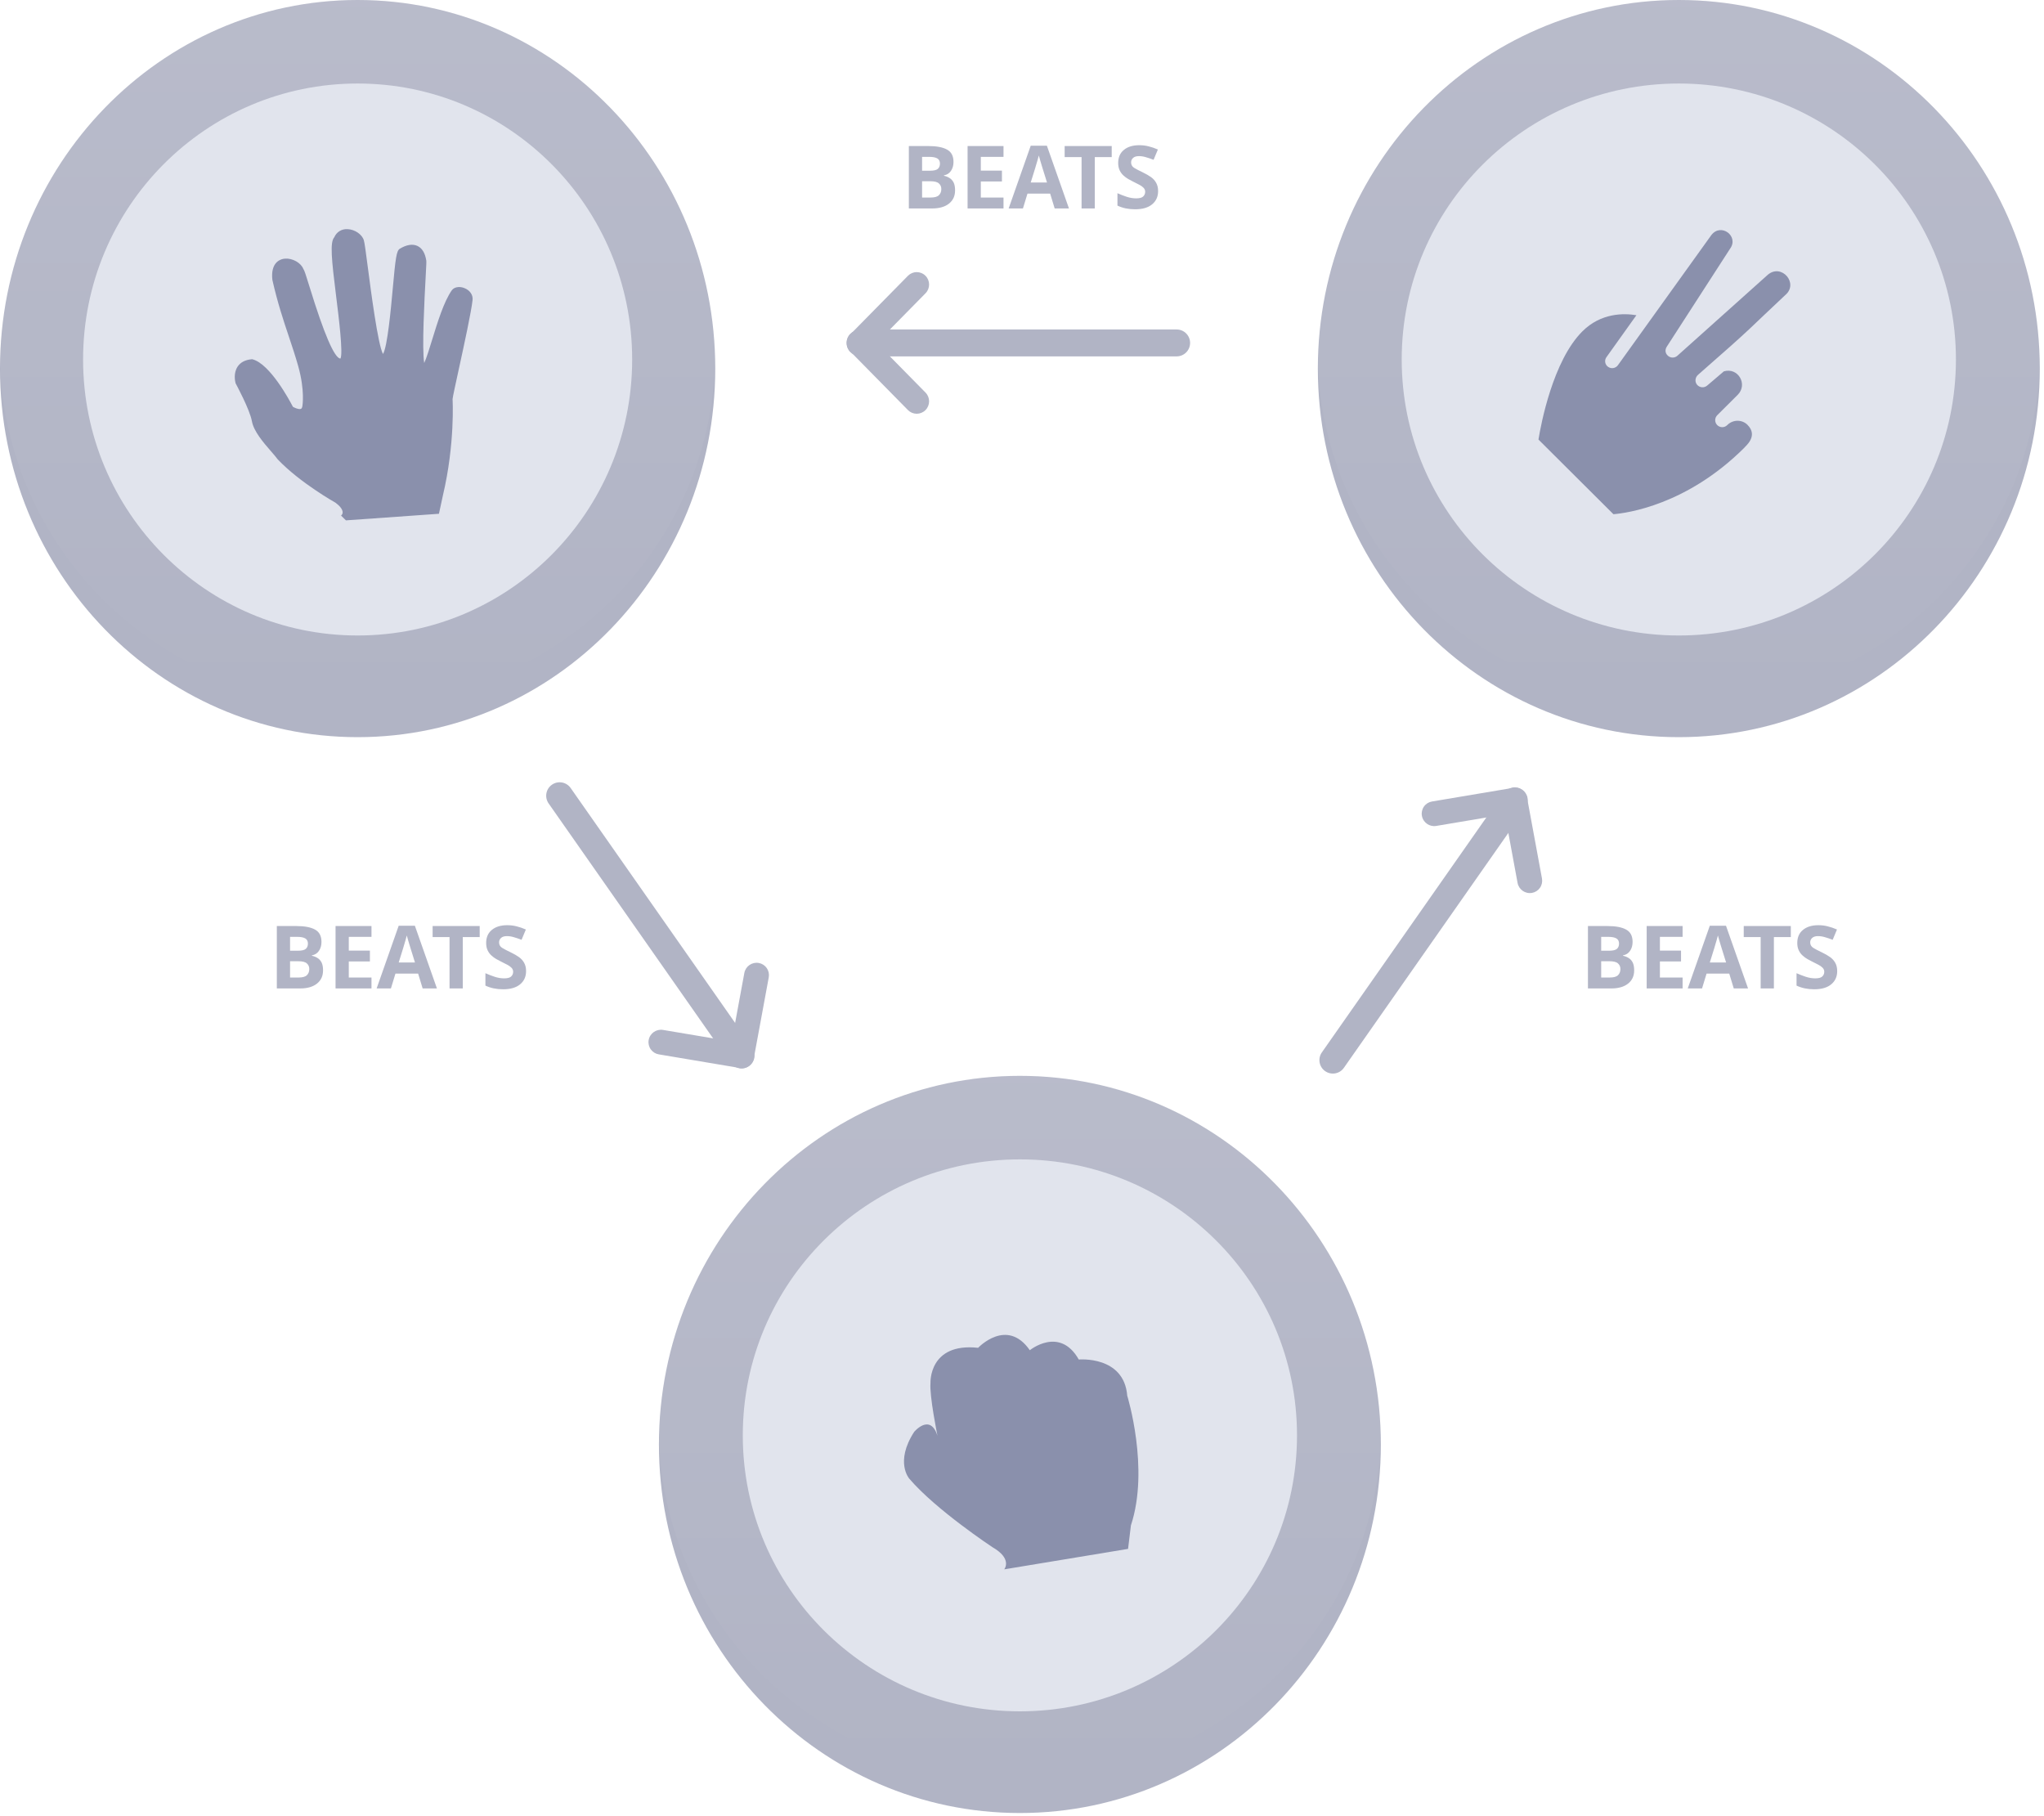
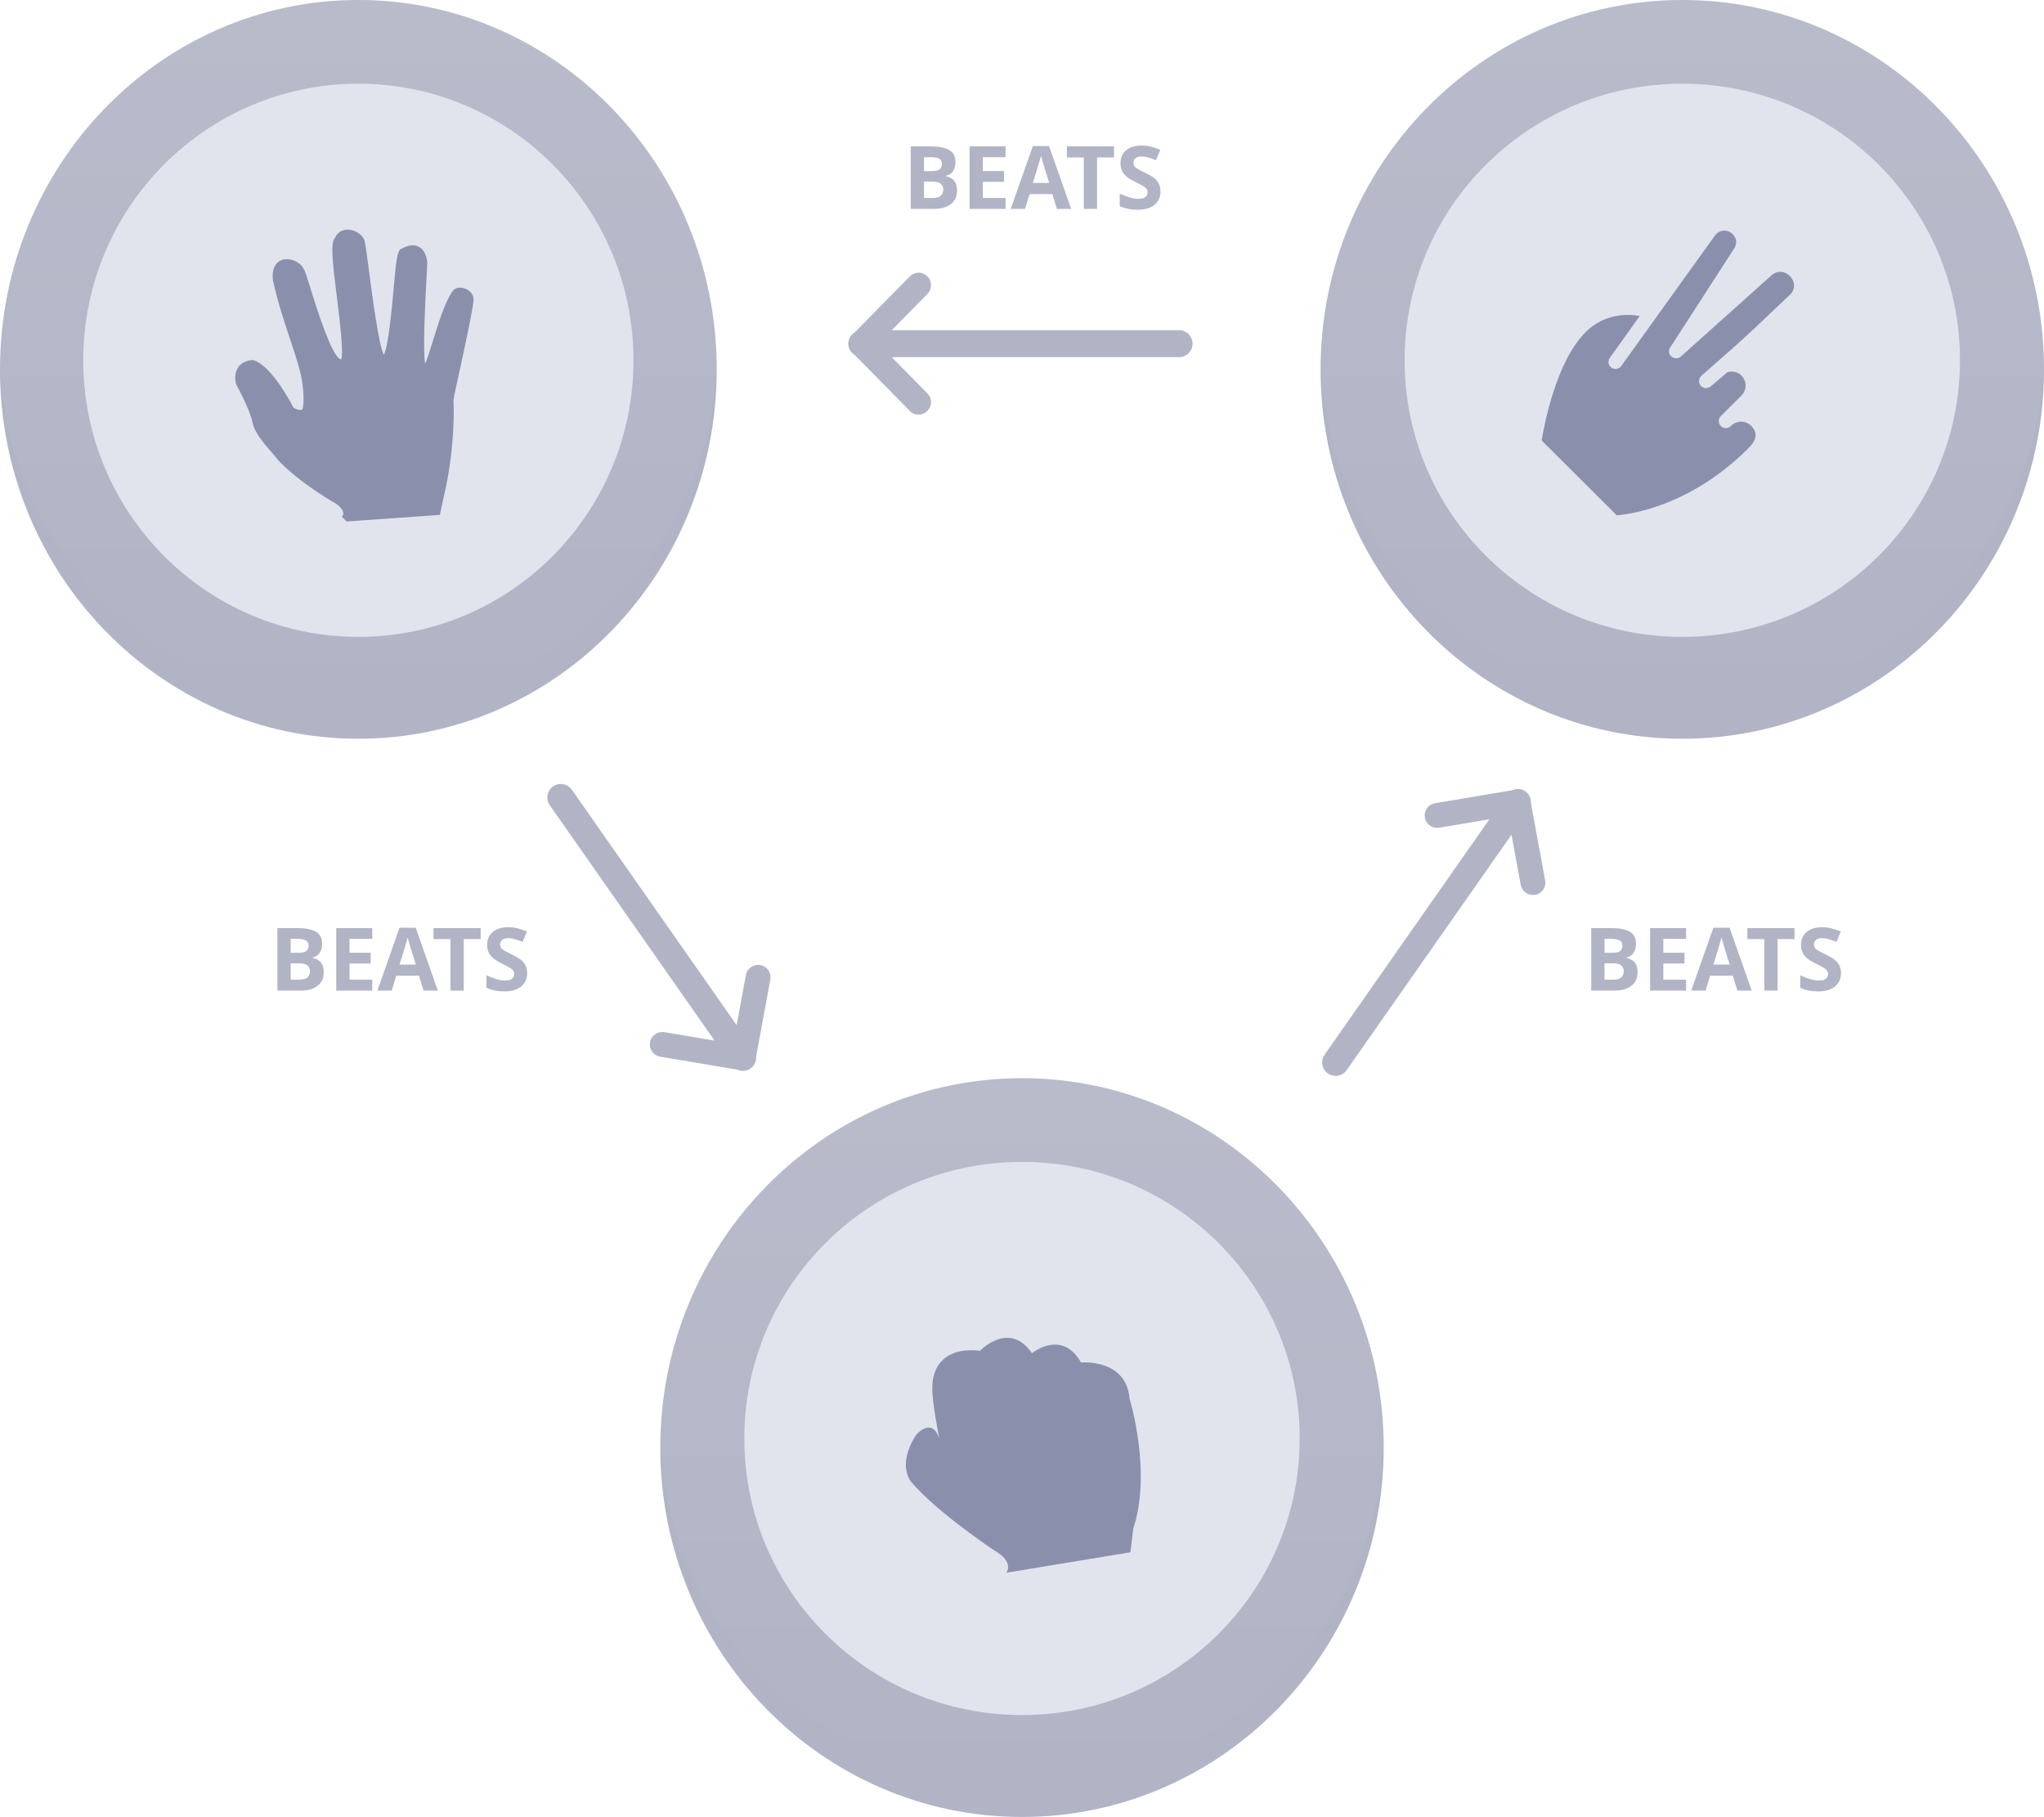
- <svg xmlns="http://www.w3.org/2000/svg" width="304" height="270">
+ <svg xmlns="http://www.w3.org/2000/svg">
  <defs>
    <linearGradient id="a" x1="50%" x2="50%" y1="0%" y2="100%">
      <stop offset="0%" stop-color="#FFF" stop-opacity=".097" />
      <stop offset="100%" stop-color="#FFF" stop-opacity="0" />
    </linearGradient>
    <linearGradient id="b" x1="50%" x2="50%" y1="0%" y2="100%">
      <stop offset="0%" stop-color="#FFF" stop-opacity=".097" />
      <stop offset="100%" stop-color="#FFF" stop-opacity="0" />
    </linearGradient>
  </defs>
  <g fill="none" fill-rule="evenodd">
    <ellipse cx="53.189" cy="54.815" fill="#B1B4C5" rx="53.189" ry="54.815" />
    <ellipse cx="53.189" cy="52.385" fill="url(#a)" rx="53.189" ry="52.385" />
    <g transform="translate(12.357 12.421)">
      <ellipse cx="40.832" cy="41.044" fill="#E1E4ED" rx="40.832" ry="41.044" />
      <path fill="#8A90AC" fill-rule="nonzero" d="M56.697 30.417a2.125 2.125 0 00-.904-.146c-.417.03-.755.201-.955.481-1.177 1.666-2.141 4.81-2.919 7.337-.357 1.169-.836 2.733-1.183 3.475-.362-2.08.047-9.697.206-12.63l.002-.047c.11-2.038.125-2.396.1-2.553-.174-1.118-.618-1.852-1.319-2.18-.708-.333-1.629-.186-2.62.417-.497.303-.635 1.345-1.061 6.067l-.002.02c-.235 2.595-.776 8.568-1.441 9.563-.75-1.392-1.784-9.3-2.23-12.722-.312-2.397-.494-3.774-.616-4.19-.257-.87-1.343-1.611-2.418-1.653-.895-.044-1.629.415-1.98 1.214-.655.736-.423 3.179.302 8.964.344 2.754 1.056 8.441.608 9.08-.893-.099-2.427-3.661-4.559-10.592-.598-1.942-.783-2.525-.967-2.78-.362-.891-1.593-1.578-2.696-1.5a2.314 2.314 0 00-.277.036c-.578.116-1.896.653-1.615 3.13.779 3.435 1.624 5.957 2.445 8.405l.016.05c.491 1.465.955 2.85 1.387 4.388 1.016 3.63.621 5.882.616 5.907-.034.232-.105.374-.211.423a.405.405 0 01-.143.033c-.322.023-.805-.193-1.055-.333-.568-1.098-3.4-6.33-5.967-7.055L25.15 41l-.093.008c-.942.09-1.634.45-2.057 1.068-.67.978-.393 2.224-.325 2.474l.038.09c.02.037 2.079 3.825 2.397 5.587.275 1.511 1.696 3.148 2.838 4.464l.047.054c.373.43.695.802.948 1.146 3.316 3.492 8.558 6.428 8.601 6.452.654.487 1.018.958 1.056 1.363a.595.595 0 01-.117.43l-.114.12.725.711 13.832-.98.59-2.73c1.823-7.705 1.442-14.275 1.436-14.319.007-.242.518-2.58.93-4.468l.011-.048c.82-3.763 1.838-8.444 2.034-10.225.085-.761-.398-1.46-1.23-1.779z" />
    </g>
    <g transform="translate(196)">
      <ellipse cx="53.686" cy="54.815" fill="#B1B4C5" rx="53.686" ry="54.815" />
      <ellipse cx="53.686" cy="52.385" fill="url(#b)" rx="53.686" ry="52.385" />
      <g transform="translate(12.473 12.421)">
        <ellipse cx="41.214" cy="41.044" fill="#E1E4ED" rx="41.214" ry="41.044" />
        <path fill="#8A90AC" fill-rule="nonzero" d="M30.455 40.692l4.451-6.234c-1.85-.307-5.248-.375-8.031 2.397-4.388 4.37-6.165 13.809-6.535 16.093l11.15 11.105c2.008-.17 10.896-1.353 19.46-9.881.09-.184 2.177-1.72.471-3.418-.814-.81-2.162-.796-2.993.033a1.051 1.051 0 01-1.497.015 1.04 1.04 0 01.015-1.49l3.026-3.014c1.538-1.532.089-4.116-2.058-3.495l-2.477 2.112a1.065 1.065 0 01-1.497-.103c-.384-.443-.302-1.114.135-1.492 8.654-7.562 7.39-6.65 12.958-11.848 2.08-1.725-.536-4.776-2.586-3.03L40.978 40.506a1.051 1.051 0 01-1.378-.015c-.445-.383-.455-.934-.164-1.37l9.395-14.545c1.373-1.852-1.33-3.91-2.776-2.042L32.164 41.881a1.05 1.05 0 01-1.47.255 1.02 1.02 0 01-.24-1.444z" />
      </g>
    </g>
    <g transform="translate(98 160)">
      <ellipse cx="53.686" cy="54.815" fill="#B1B4C5" rx="53.686" ry="54.815" />
      <ellipse cx="53.686" cy="52.385" fill="url(#b)" rx="53.686" ry="52.385" />
      <g transform="translate(12.473 12.421)">
        <ellipse cx="41.214" cy="41.044" fill="#E1E4ED" rx="41.214" ry="41.044" />
        <path fill="#8A90AC" fill-rule="nonzero" d="M57.179 35.15c-.475-5.997-7.208-5.385-7.208-5.385-2.842-5.01-7.281-1.381-7.281-1.381-3.41-4.911-7.687-.36-7.687-.36-7.373-.796-7.087 5.234-7.087 5.234-.173 1.917 1.04 7.847 1.04 7.847-1.094-3.418-3.467-.581-3.467-.581-2.917 4.502-.721 6.967-.721 6.967 3.947 4.626 12.357 10.18 12.357 10.18 3.046 1.745 1.757 3.3 1.757 3.3l18.42-3.044.424-3.494c2.8-8.472-.547-19.284-.547-19.284z" />
      </g>
    </g>
    <text fill="#B1B4C5" font-family="BarlowSemiCondensed-Bold, Barlow Semi Condensed" font-size="13" font-style="condensed" font-weight="bold">
      <tspan x="134" y="31">BEATS</tspan>
    </text>
    <text fill="#B1B4C5" font-family="BarlowSemiCondensed-Bold, Barlow Semi Condensed" font-size="13" font-style="condensed" font-weight="bold">
      <tspan x="40" y="147">BEATS</tspan>
    </text>
    <text fill="#B1B4C5" font-family="BarlowSemiCondensed-Bold, Barlow Semi Condensed" font-size="13" font-style="condensed" font-weight="bold">
      <tspan x="235" y="147">BEATS</tspan>
    </text>
    <g fill="#B1B4C5" transform="matrix(-1 0 0 1 177 39)">
      <rect width="50" height="4" y="10" rx="2" />
      <path d="M41.963 2.015l8.59 8.728c.716.727.71 1.896-.013 2.616a1.833 1.833 0 01-2.6-.013l-8.59-8.728a1.855 1.855 0 01.013-2.616 1.833 1.833 0 012.6.013z" />
      <path d="M39.35 19.382l8.59-8.728a1.833 1.833 0 012.6-.013c.723.72.729 1.889.013 2.616l-8.59 8.728a1.833 1.833 0 01-2.6.013 1.855 1.855 0 01-.013-2.616z" />
    </g>
    <g fill="#B1B4C5" transform="scale(1 -1) rotate(-55 -82.574 -131.195)">
      <rect width="50" height="4" y="10" rx="2" />
      <path d="M41.963 2.015l8.59 8.728c.716.727.71 1.896-.013 2.616a1.833 1.833 0 01-2.6-.013l-8.59-8.728a1.855 1.855 0 01.013-2.616 1.833 1.833 0 012.6.013z" />
      <path d="M39.35 19.382l8.59-8.728a1.833 1.833 0 012.6-.013c.723.72.729 1.889.013 2.616l-8.59 8.728a1.833 1.833 0 01-2.6.013 1.855 1.855 0 01-.013-2.616z" />
    </g>
    <g fill="#B1B4C5" transform="rotate(-55 240.022 -103.651)">
      <rect width="50" height="4" y="10" rx="2" />
      <path d="M41.963 2.015l8.59 8.728c.716.727.71 1.896-.013 2.616a1.833 1.833 0 01-2.6-.013l-8.59-8.728a1.855 1.855 0 01.013-2.616 1.833 1.833 0 012.6.013z" />
      <path d="M39.35 19.382l8.59-8.728a1.833 1.833 0 012.6-.013c.723.72.729 1.889.013 2.616l-8.59 8.728a1.833 1.833 0 01-2.6.013 1.855 1.855 0 01-.013-2.616z" />
    </g>
  </g>
</svg>
